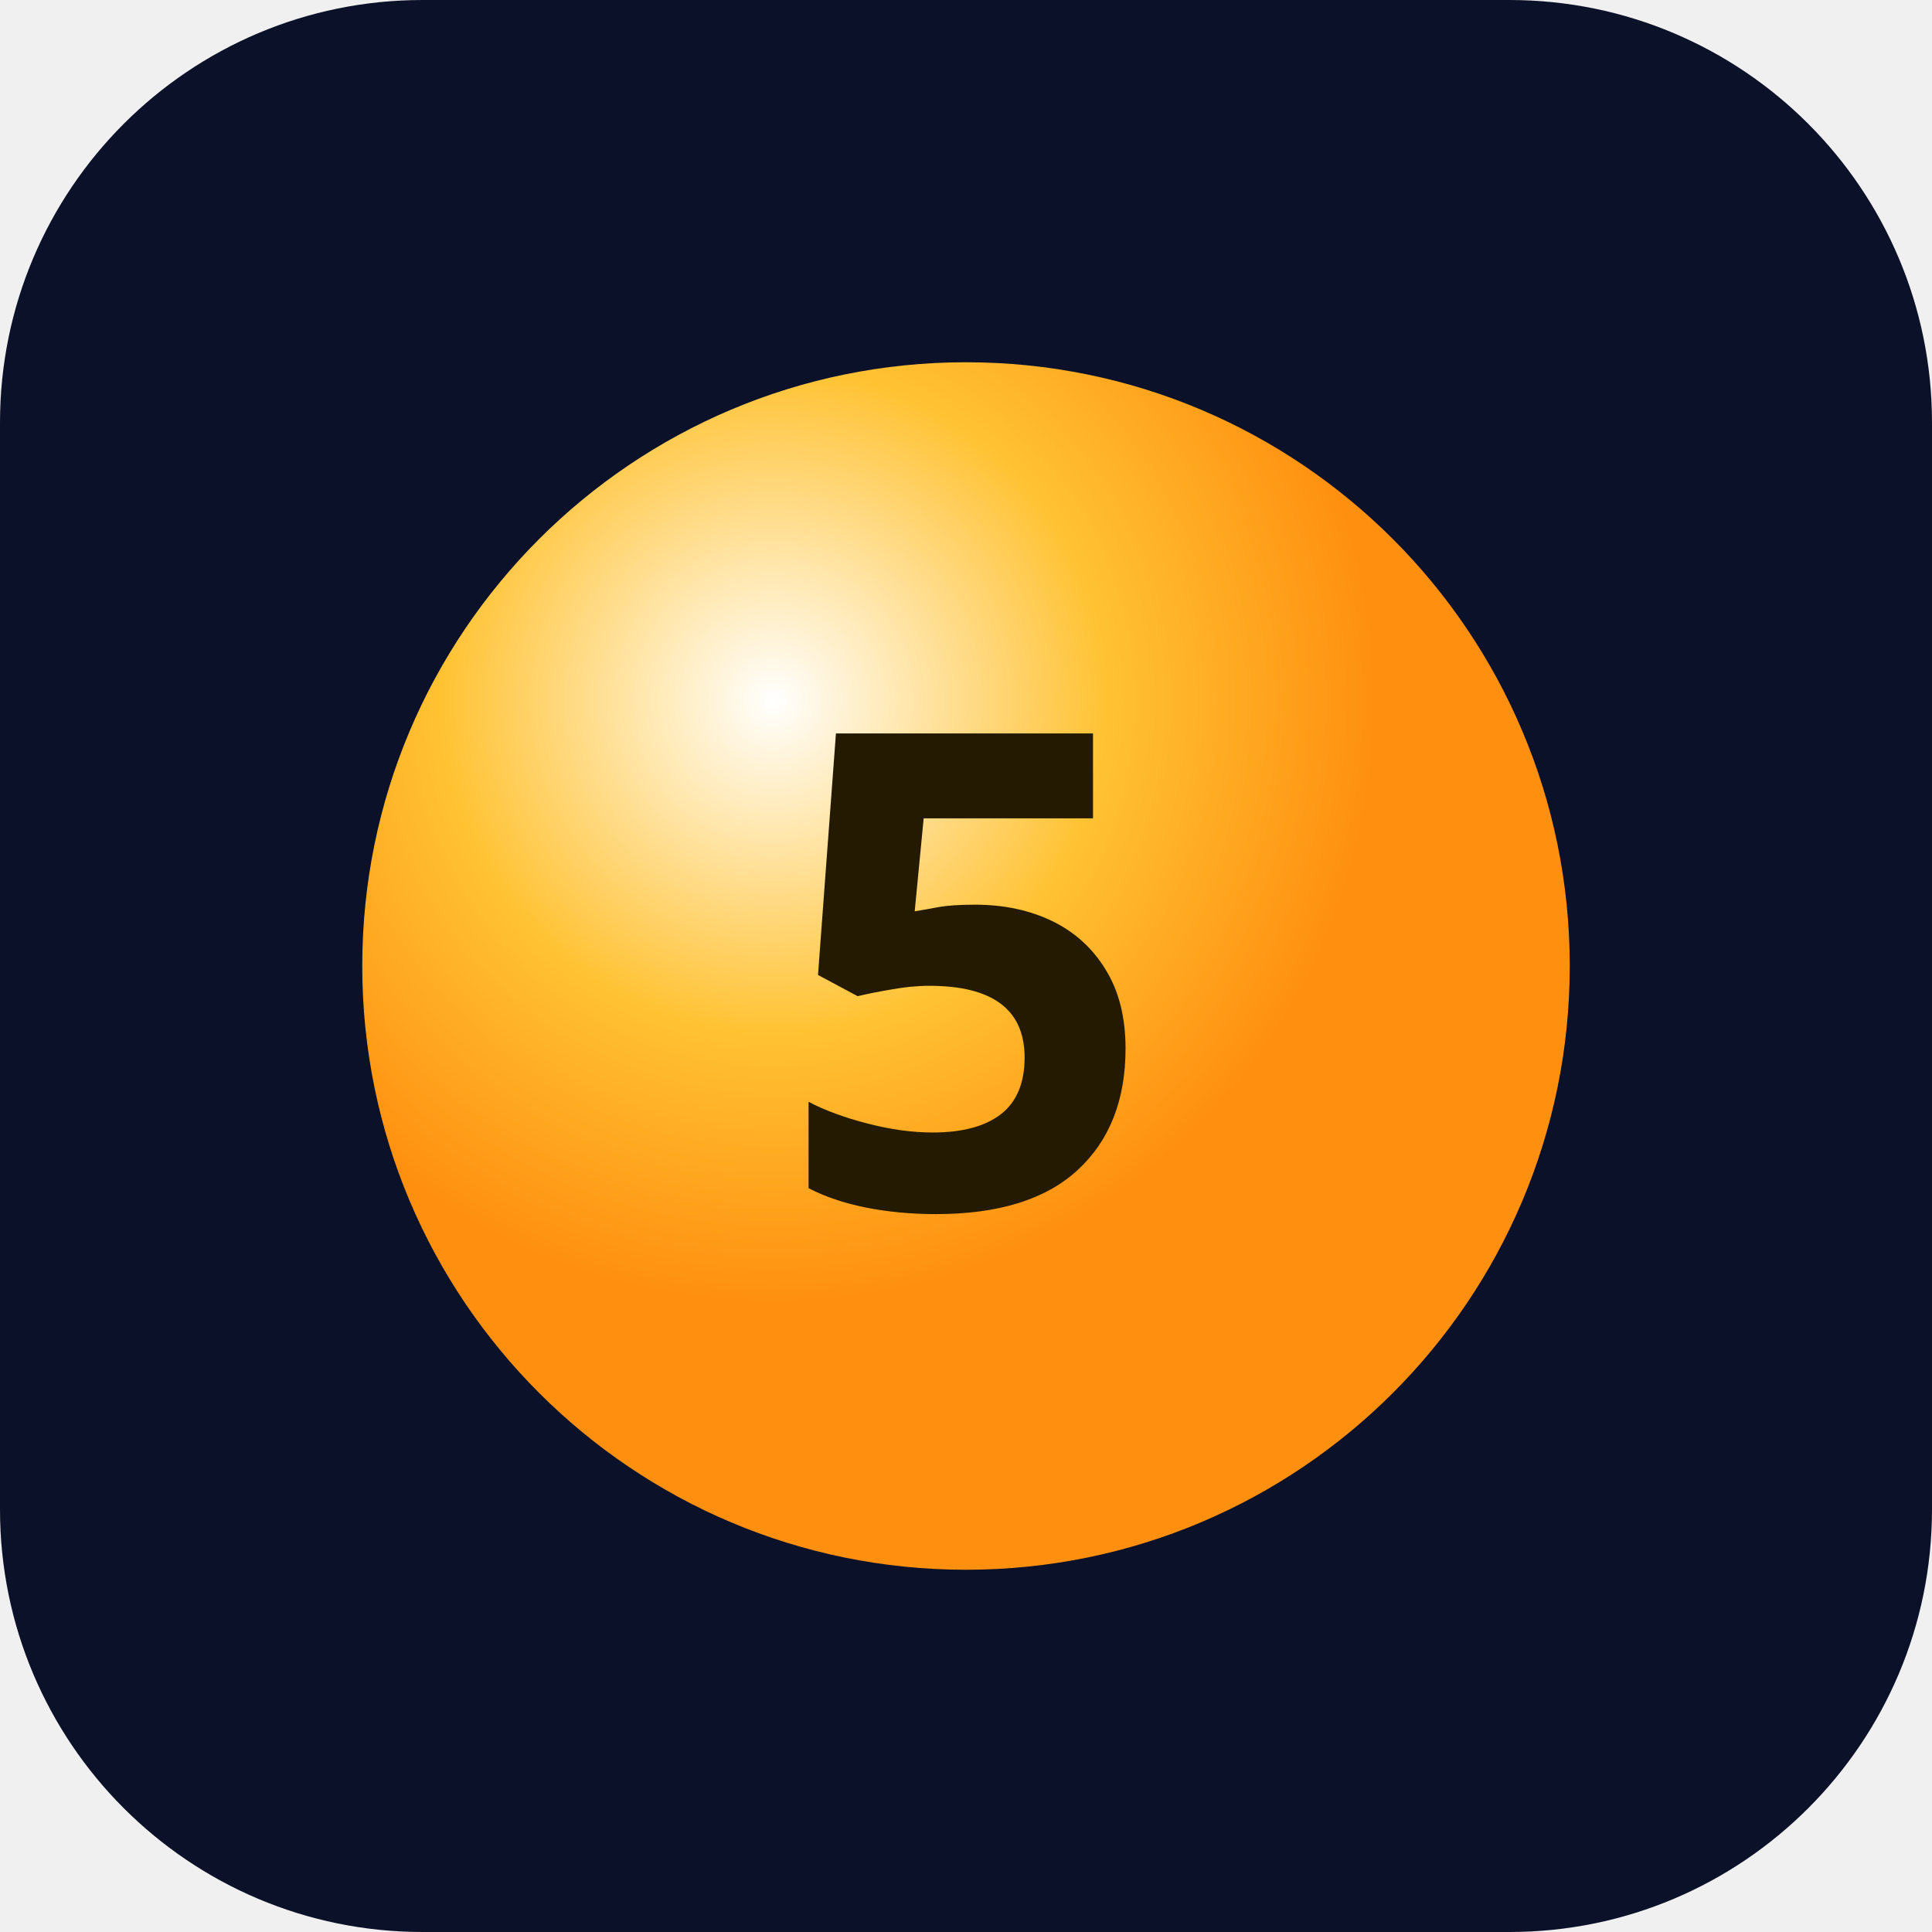
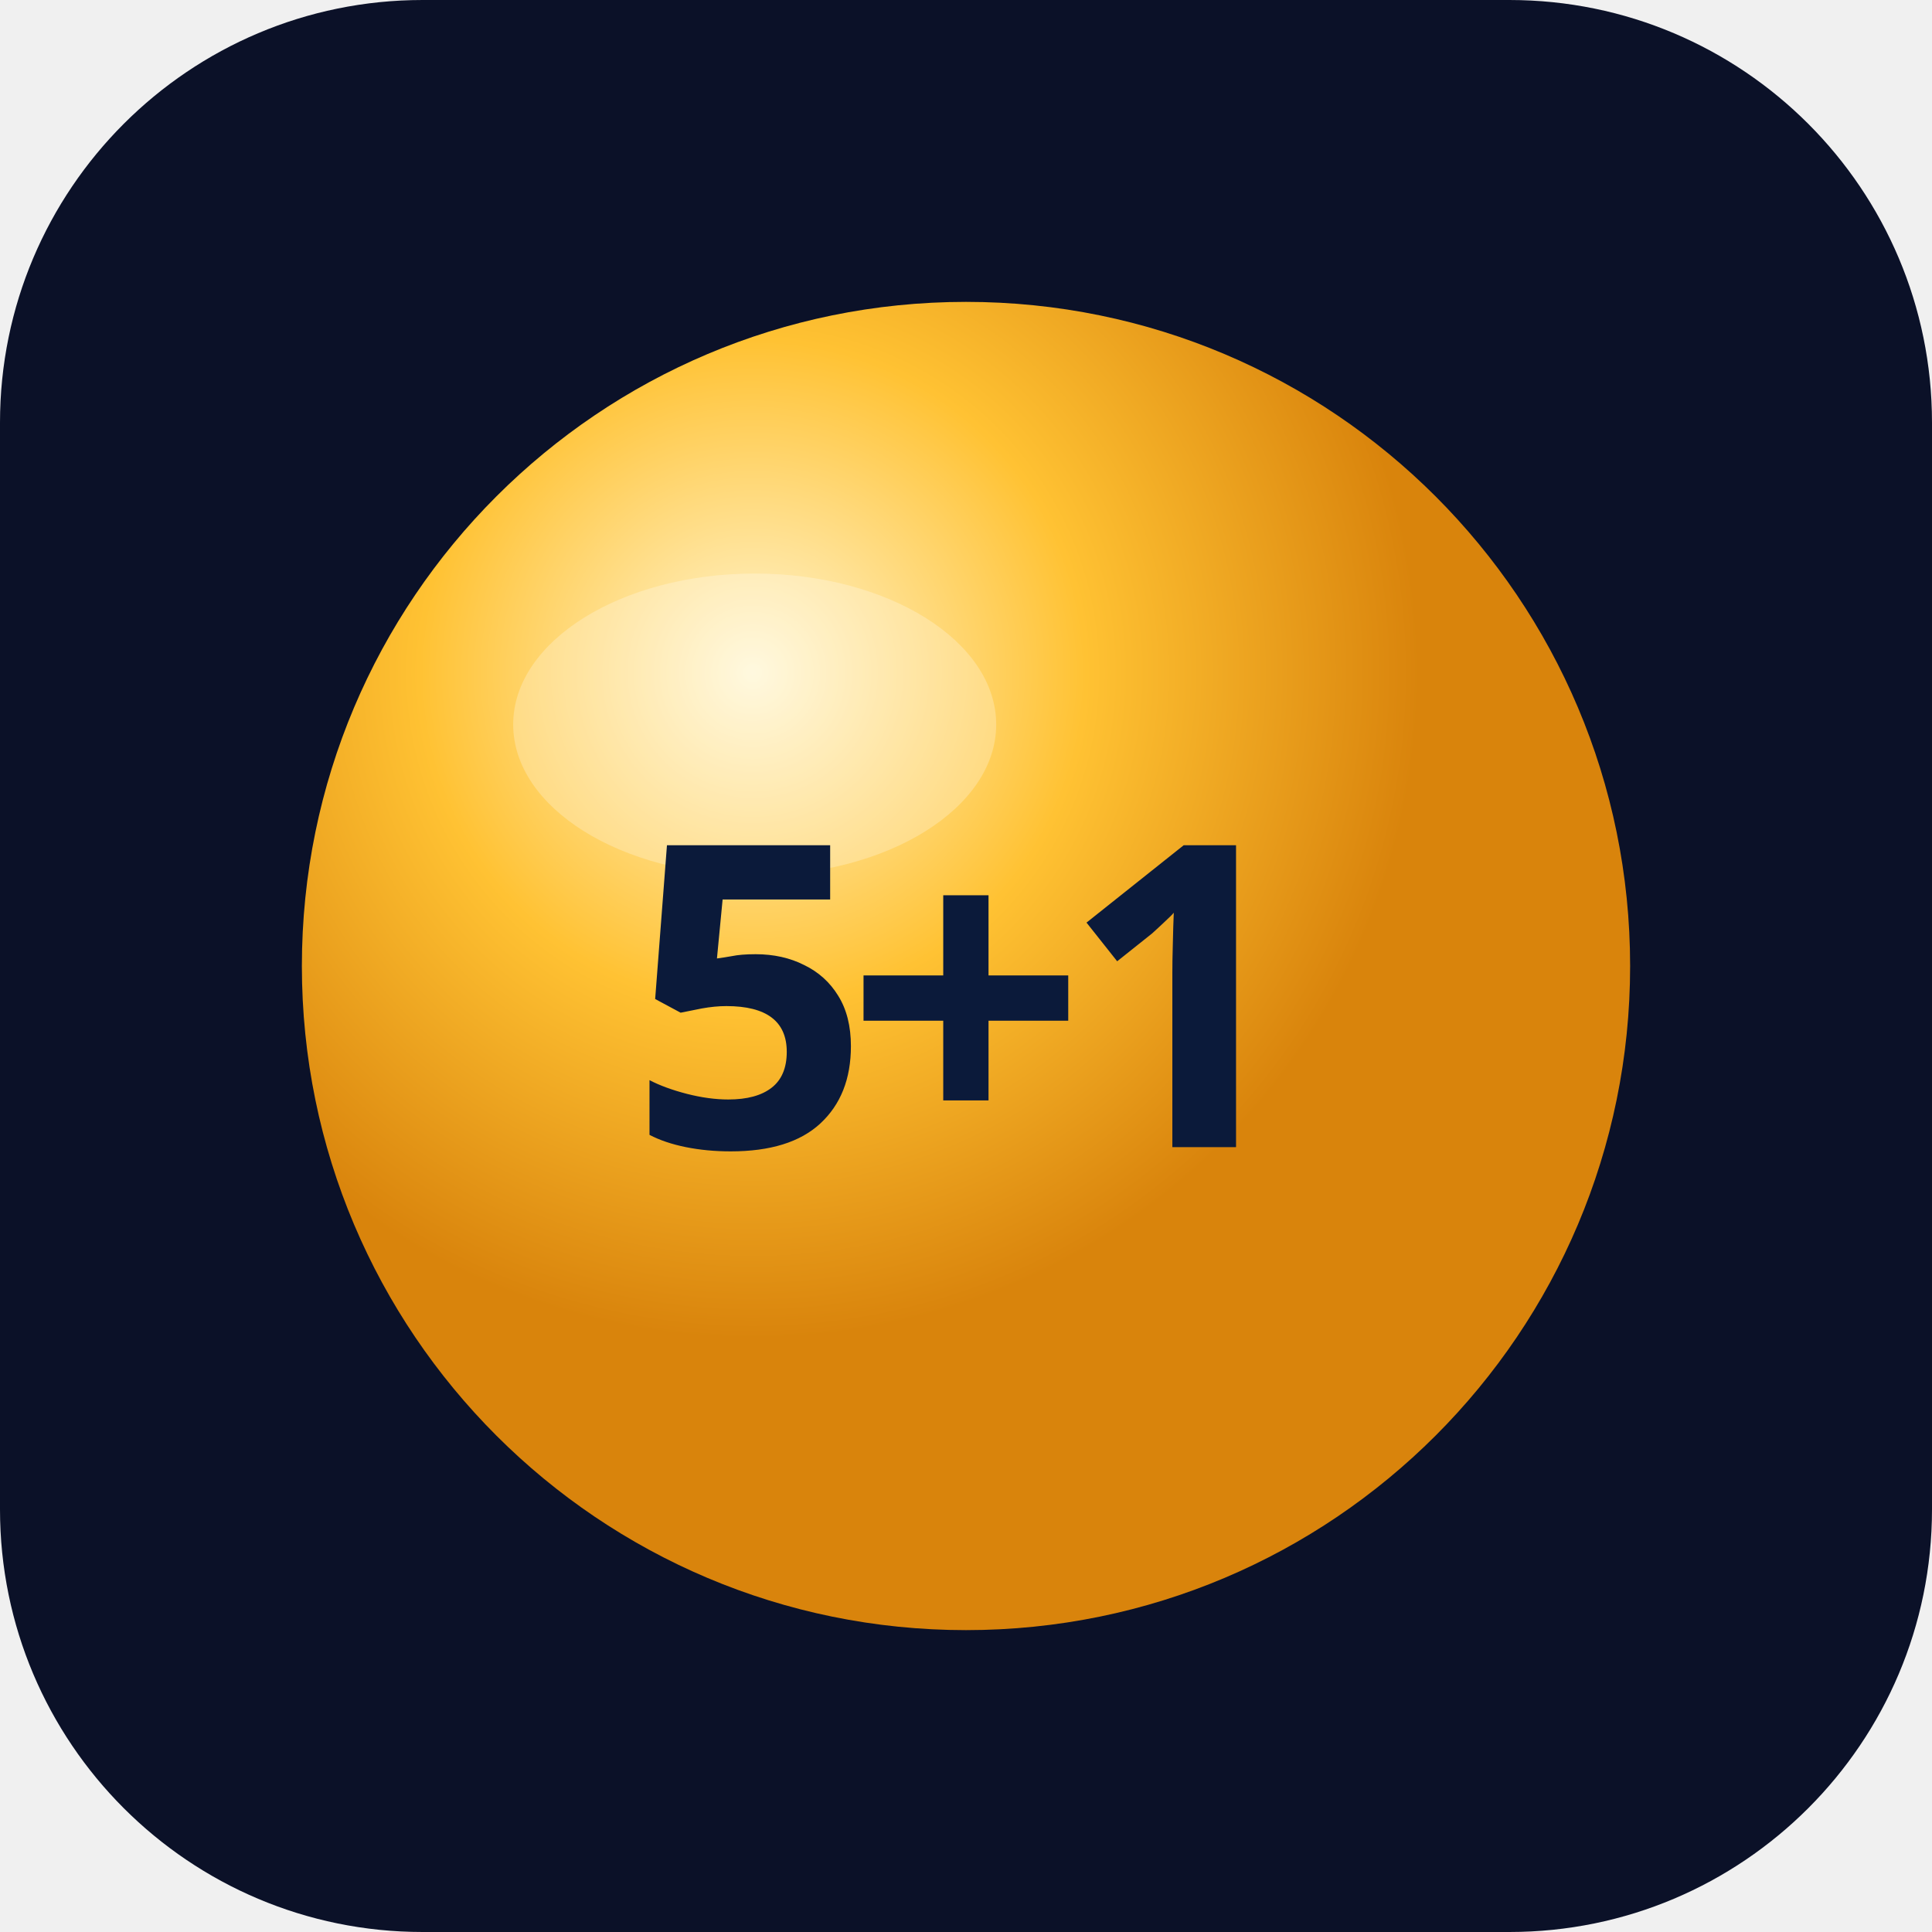
<svg xmlns="http://www.w3.org/2000/svg" viewBox="0 0 64 64">
  <defs>
    <radialGradient id="b" cx="34%" cy="28%">
-       <stop offset="0" stop-color="#fff" />
-       <stop offset=".55" stop-color="#ffc233" />
-       <stop offset="1" stop-color="#ff8f0f" />
+       <stop offset="0" stop-color="#fff6d4" />
+       <stop offset=".5" stop-color="#ffc233" />
+       <stop offset="1" stop-color="#d9840c" />
    </radialGradient>
  </defs>
  <rect width="64" height="64" rx="14" fill="#0b1128" />
-   <circle cx="32" cy="32" r="20" fill="url(#b)" />
-   <text x="32" y="40" font-family="Segoe UI, system-ui, sans-serif" font-size="22" font-weight="700" text-anchor="middle" fill="#241a02">5</text>
+   <circle cx="32" cy="32" r="22" fill="url(#b)" />
+   <ellipse cx="25" cy="24" rx="8" ry="5" fill="#fff" opacity=".25" />
+   <text x="32" y="38" font-family="Segoe UI, system-ui, sans-serif" font-size="14" font-weight="800" text-anchor="middle" fill="#0b1a3a" letter-spacing="-0.06em" textLength="34" lengthAdjust="spacingAndGlyphs">5+1</text>
</svg>
